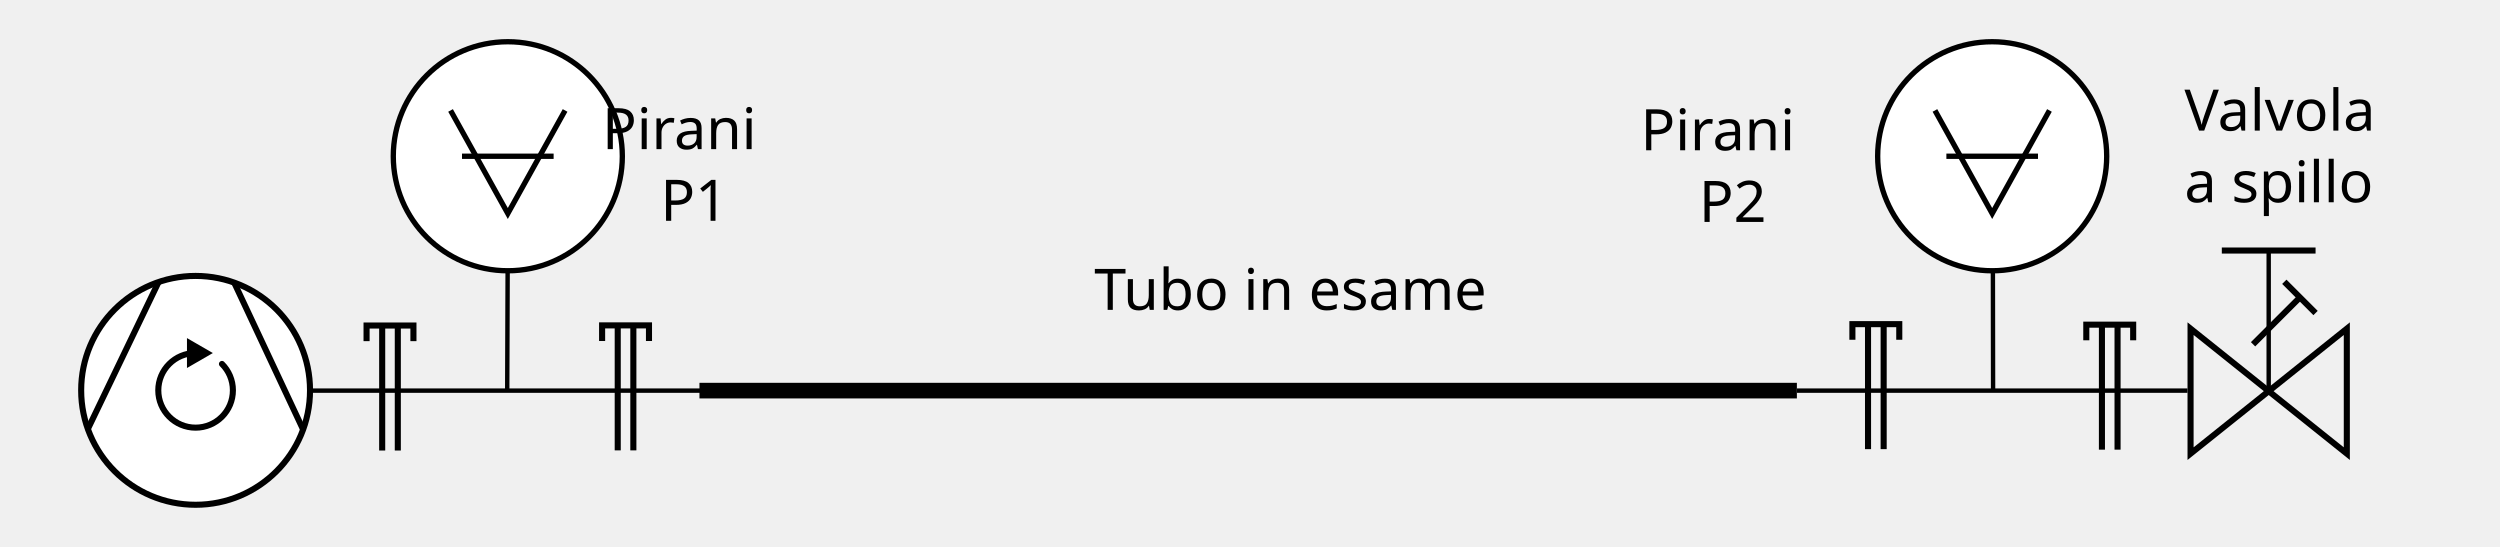
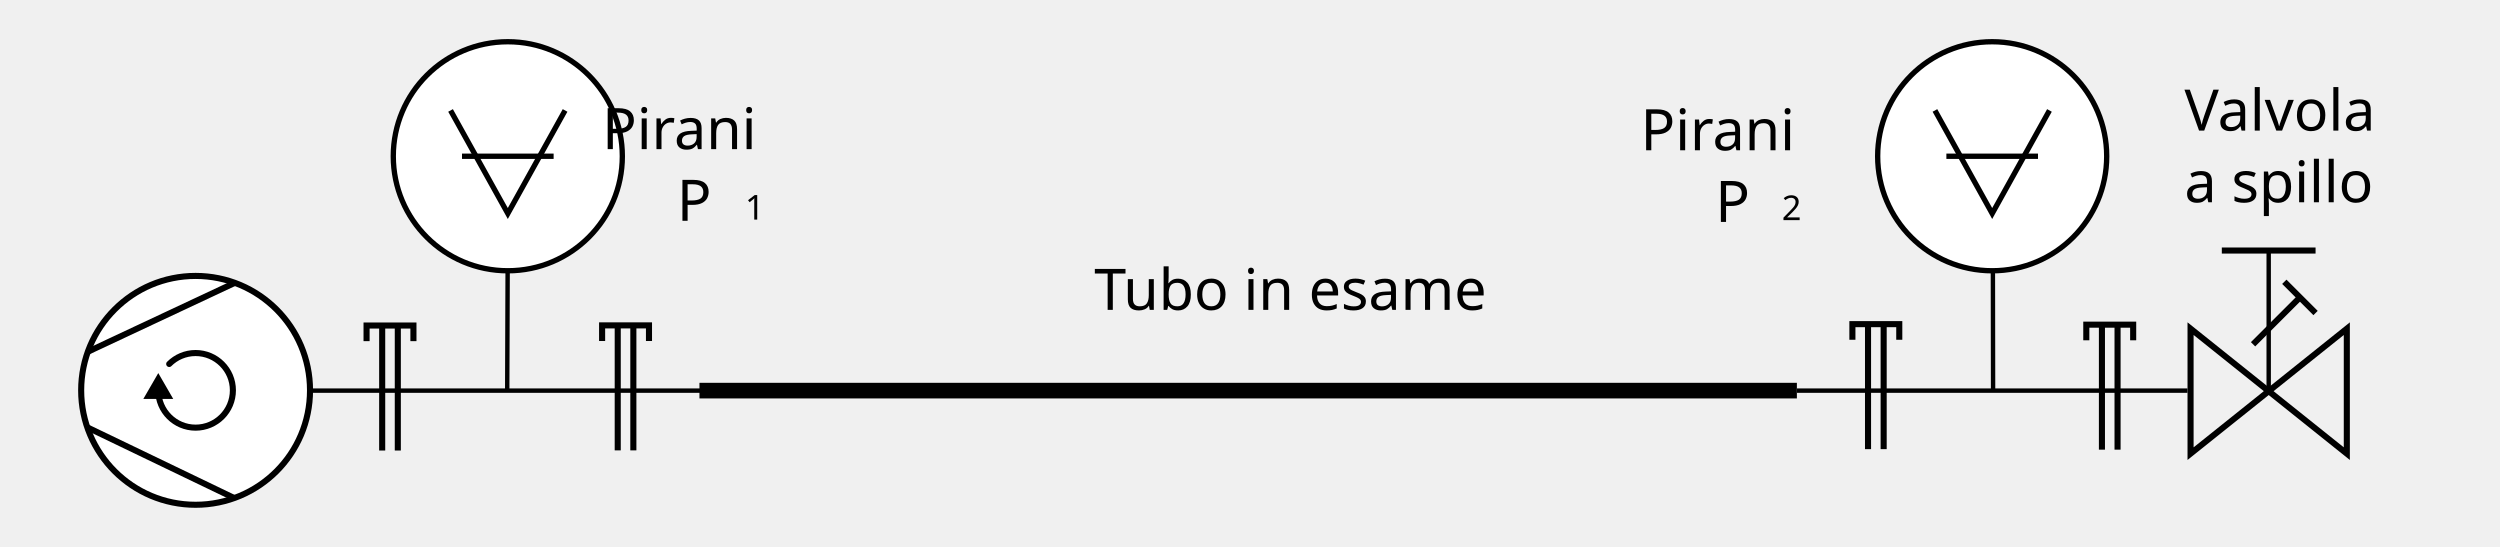
<svg xmlns="http://www.w3.org/2000/svg" width="566.929" height="124.016" id="svg2" version="1.1">
  <defs id="defs4">
    <marker orient="auto" refY="0" refX="0" id="TriangleOutM" style="overflow:visible">
      <path id="path4108" d="m 5.77,0 -8.65,5 0,-10 8.65,5 z" style="fill-rule:evenodd;stroke:#000000;stroke-width:1pt" transform="scale(0.4,0.4)" />
    </marker>
  </defs>
  <g id="layer1" transform="translate(0,-928.3465)">
    <g id="g4085-8" transform="matrix(0.8773591,0,0,0.8773591,-348.9373,342.3538)">
      <g style="stroke:#000000;stroke-width:1.65;stroke-miterlimit:4;stroke-opacity:1;stroke-dasharray:none" id="g3942-9-9-2" transform="matrix(0.8353882,0,0,0.8353882,380.9661,-52.43813)">
        <path style="fill:#ffffff;fill-opacity:1;stroke:#000000;stroke-linecap:round;stroke-linejoin:round" d="m 212.598,602.362 c 0,19.569 -15.864,35.433 -35.433,35.433 -19.569,0 -35.433,-15.864 -35.433,-35.433 0,-19.569 15.864,-35.433 35.433,-35.433 19.569,0 35.433,15.864 35.433,35.433 z" id="path3875-5-1-5" transform="translate(0,308.2677)" />
        <path style="fill:none;stroke:#000000;stroke-width:1.65;stroke-linecap:butt;stroke-linejoin:miter;stroke-miterlimit:4;stroke-opacity:1;stroke-dasharray:none" d="m 159.449,588.189 17.717,31.89 17.717,-31.89" id="path3877-0-0-9" transform="translate(0,308.2677)" />
        <path style="fill:none;stroke:#000000;stroke-width:1.65;stroke-linecap:butt;stroke-linejoin:miter;stroke-miterlimit:4;stroke-opacity:1;stroke-dasharray:none" d="m 162.992,602.362 28.346,0" id="path3879-2-6-8" transform="translate(0,308.2677)" />
      </g>
    </g>
    <g id="g4085-8-0" transform="matrix(0.8773591,0,0,0.8773591,-12.32318,342.3538)">
      <g style="stroke:#000000;stroke-width:1.65;stroke-miterlimit:4;stroke-opacity:1;stroke-dasharray:none" id="g3942-9-9-2-1" transform="matrix(0.8353882,0,0,0.8353882,380.9661,-52.43813)">
        <path transform="translate(0,308.2677)" style="fill:#ffffff;fill-opacity:1;stroke:#000000;stroke-linecap:round;stroke-linejoin:round" d="m 212.598,602.362 c 0,19.569 -15.864,35.433 -35.433,35.433 -19.569,0 -35.433,-15.864 -35.433,-35.433 0,-19.569 15.864,-35.433 35.433,-35.433 19.569,0 35.433,15.864 35.433,35.433 z" id="path3875-5-1-5-1" />
        <path style="fill:none;stroke:#000000;stroke-width:1.65;stroke-linecap:butt;stroke-linejoin:miter;stroke-miterlimit:4;stroke-opacity:1;stroke-dasharray:none" d="m 159.449,588.189 17.717,31.89 17.717,-31.89" id="path3877-0-0-9-5" transform="translate(0,308.2677)" />
        <path style="fill:none;stroke:#000000;stroke-width:1.65;stroke-linecap:butt;stroke-linejoin:miter;stroke-miterlimit:4;stroke-opacity:1;stroke-dasharray:none" d="m 162.992,602.362 28.346,0" id="path3879-2-6-8-4" transform="translate(0,308.2677)" />
      </g>
    </g>
-     <g transform="translate(8.921128,309.9765)" id="g3216">
+     <g transform="matrix(0,-1,1,0,-662.5356,1052.299)" id="g3216">
      <g style="stroke:#000000;stroke-width:2.801;stroke-miterlimit:4;stroke-opacity:1;stroke-dasharray:none" transform="matrix(0.4920155,0,0,-0.4920155,-60.41331,954.4869)" id="g3796">
        <g style="stroke:#000000;stroke-width:2.801;stroke-miterlimit:4;stroke-opacity:1;stroke-dasharray:none" id="g3763">
          <path id="path2985" d="m 264.362,210.083 c 0,45.991 -37.283,83.274 -83.274,83.274 -45.991,0 -83.274,-37.283 -83.274,-83.274 0,-45.991 37.283,-83.274 83.274,-83.274 45.991,0 83.274,37.283 83.274,83.274 z" style="fill:#ffffff;stroke:#000000;stroke-width:4.423;stroke-linecap:round;stroke-linejoin:round" transform="matrix(0.6333208,0,0,0.6333208,80.1168,370.1801)" />
          <path transform="translate(0,308.2677)" id="path2991" d="m 145.149,177.148 32.589,67.732" style="fill:none;stroke:#000000;stroke-width:2.801;stroke-linecap:butt;stroke-linejoin:miter;stroke-miterlimit:4;stroke-opacity:1;stroke-dasharray:none" />
          <path transform="translate(0,308.2677)" id="path2993" d="m 244.366,176.893 -31.766,67.73" style="fill:none;stroke:#000000;stroke-width:2.801;stroke-linecap:butt;stroke-linejoin:miter;stroke-miterlimit:4;stroke-opacity:1;stroke-dasharray:none" />
        </g>
      </g>
      <path id="path3091" d="m 42.95,112.956 c 1.924,1.924 3.113,4.581 3.113,7.516 0,2.935 -1.19,5.593 -3.113,7.516 -1.924,1.924 -4.581,3.113 -7.516,3.113 -2.935,0 -5.593,-1.19 -7.516,-3.113 -1.924,-1.924 -3.113,-4.581 -3.113,-7.516 0,-2.935 1.19,-5.593 3.113,-7.516 1.924,-1.924 4.581,-3.113 7.516,-3.113" style="fill:none;stroke:#000000;stroke-width:1.732;stroke-linecap:round;stroke-linejoin:round;stroke-miterlimit:4;stroke-opacity:1;stroke-dasharray:none;marker-start:none;marker-end:url(#TriangleOutM)" transform="matrix(0.7959249,0,0,0.7959249,7.231008,611.0028)" />
    </g>
    <path style="fill:none;stroke:#000000;stroke-width:1px;stroke-linecap:butt;stroke-linejoin:miter;stroke-opacity:1" d="m 70.866,88.583 88.583,0" id="path3266" transform="translate(0,928.3465)" />
    <path style="fill:none;stroke:#000000;stroke-width:1px;stroke-linecap:butt;stroke-linejoin:miter;stroke-opacity:1" d="m 115.118,989.75 -0.097,27.179" id="path3268" />
    <path style="fill:none;stroke:#000000;stroke-width:1px;stroke-linecap:butt;stroke-linejoin:miter;stroke-opacity:1" d="m 407.48,88.583 88.583,0" id="path3308" transform="translate(0,928.3465)" />
    <path style="fill:none;stroke:#000000;stroke-width:1.378;stroke-linecap:butt;stroke-linejoin:miter;stroke-miterlimit:4;stroke-opacity:1;stroke-dasharray:none" d="m 86.669,1002.166 0,28.346" id="path4033" />
    <path style="fill:none;stroke:#000000;stroke-width:1.378;stroke-linecap:butt;stroke-linejoin:miter;stroke-miterlimit:4;stroke-opacity:1;stroke-dasharray:none" d="m 90.212,1002.166 0,28.346" id="path4037" />
    <path style="fill:none;stroke:#000000;stroke-width:1.378;stroke-linecap:butt;stroke-linejoin:miter;stroke-miterlimit:4;stroke-opacity:1;stroke-dasharray:none" d="m 83.126,1005.709 0,-3.543 10.63,0 0,3.543" id="path4039" />
    <path style="fill:none;stroke:#000000;stroke-width:1.378;stroke-linecap:butt;stroke-linejoin:miter;stroke-miterlimit:4;stroke-opacity:1;stroke-dasharray:none" d="m 140.084,1002.133 0,28.346" id="path4033-0" />
    <path style="fill:none;stroke:#000000;stroke-width:1.378;stroke-linecap:butt;stroke-linejoin:miter;stroke-miterlimit:4;stroke-opacity:1;stroke-dasharray:none" d="m 143.627,1002.133 0,28.346" id="path4037-1" />
    <path style="fill:none;stroke:#000000;stroke-width:1.378;stroke-linecap:butt;stroke-linejoin:miter;stroke-miterlimit:4;stroke-opacity:1;stroke-dasharray:none" d="m 136.541,1005.677 0,-3.543 10.63,0 0,3.543" id="path4039-5" />
    <path style="fill:none;stroke:#000000;stroke-width:1px;stroke-linecap:butt;stroke-linejoin:miter;stroke-opacity:1" d="m 451.932,61.403 0.042,27.18" id="path3345" transform="translate(0,928.3465)" />
    <path style="fill:none;stroke:#000000;stroke-width:1.378;stroke-linecap:butt;stroke-linejoin:miter;stroke-miterlimit:4;stroke-opacity:1;stroke-dasharray:none" d="m 476.658,1001.971 0,28.346" id="path4033-0-4" />
    <path style="fill:none;stroke:#000000;stroke-width:1.378;stroke-linecap:butt;stroke-linejoin:miter;stroke-miterlimit:4;stroke-opacity:1;stroke-dasharray:none" d="m 480.201,1001.971 0,28.346" id="path4037-1-2" />
    <path style="fill:none;stroke:#000000;stroke-width:1.378;stroke-linecap:butt;stroke-linejoin:miter;stroke-miterlimit:4;stroke-opacity:1;stroke-dasharray:none" d="m 473.114,1005.514 0,-3.543 10.63,0 0,3.543" id="path4039-5-8" />
    <path style="fill:none;stroke:#000000;stroke-width:1.378;stroke-linecap:butt;stroke-linejoin:miter;stroke-miterlimit:4;stroke-opacity:1;stroke-dasharray:none" d="m 423.616,1001.854 0,28.346" id="path4033-0-2" />
    <path style="fill:none;stroke:#000000;stroke-width:1.378;stroke-linecap:butt;stroke-linejoin:miter;stroke-miterlimit:4;stroke-opacity:1;stroke-dasharray:none" d="m 427.159,1001.854 0,28.346" id="path4037-1-7" />
    <path style="fill:none;stroke:#000000;stroke-width:1.378;stroke-linecap:butt;stroke-linejoin:miter;stroke-miterlimit:4;stroke-opacity:1;stroke-dasharray:none" d="m 420.072,1005.397 0,-3.543 10.63,0 0,3.543" id="path4039-5-1" />
    <path style="fill:none;stroke:#000000;stroke-width:3.543;stroke-linecap:butt;stroke-linejoin:miter;stroke-opacity:1;stroke-miterlimit:4;stroke-dasharray:none" d="m 158.617,88.583 248.863,0" id="path3382" transform="translate(0,928.3465)" />
    <g id="g4197" transform="matrix(0,-1,1,0,-494.5346,1523.367)">
      <g style="stroke:#000000;stroke-width:1.65;stroke-miterlimit:4;stroke-opacity:1;stroke-dasharray:none" transform="matrix(0,0.8353882,-0.8353882,0,896.6324,474.4152)" id="g4022">
        <path style="fill:none;stroke:#000000;stroke-width:1.65;stroke-linecap:butt;stroke-linejoin:miter;stroke-miterlimit:4;stroke-opacity:1;stroke-dasharray:none" d="m 639.935,467.226 -21.208,-16.966 0,33.932 z" id="path4008" />
        <path style="fill:none;stroke:#000000;stroke-width:1.65;stroke-linecap:butt;stroke-linejoin:miter;stroke-miterlimit:4;stroke-opacity:1;stroke-dasharray:none" d="m 639.935,467.226 21.208,-16.966 0,33.932 z" id="path4010" />
        <path style="fill:none;stroke:#000000;stroke-width:1.65;stroke-linecap:butt;stroke-linejoin:miter;stroke-miterlimit:4;stroke-opacity:1;stroke-dasharray:none" d="m 627.21,429.053 25.449,0" id="path4012" />
        <path style="fill:none;stroke:#000000;stroke-width:1.65;stroke-linecap:butt;stroke-linejoin:miter;stroke-miterlimit:4;stroke-opacity:1;stroke-dasharray:none" d="m 635.693,454.502 12.725,-12.725" id="path4014" />
        <path style="fill:none;stroke:#000000;stroke-width:1.65;stroke-linecap:butt;stroke-linejoin:miter;stroke-miterlimit:4;stroke-opacity:1;stroke-dasharray:none" d="m 644.176,437.536 8.483,8.483" id="path4016" />
      </g>
      <path id="path4083" d="m 506.317,1009.009 31.89,0" style="fill:none;stroke:#000000;stroke-width:1px;stroke-linecap:butt;stroke-linejoin:miter;stroke-opacity:1" />
    </g>
    <text xml:space="preserve" style="font-size:13px;font-style:normal;font-variant:normal;font-weight:normal;font-stretch:normal;text-align:center;line-height:125%;letter-spacing:0px;word-spacing:0px;text-anchor:middle;fill:#000000;fill-opacity:1;stroke:none;font-family:TG Pagella Math;-inkscape-font-specification:TG Pagella Math" x="165.875" y="962.167" id="text4206">
      <tspan x="165.875" y="962.167" id="tspan4210">Pirani</tspan>
-       <tspan x="165.875" y="978.417" id="tspan4235">P1</tspan>
+       <tspan x="165.875" y="978.417" id="tspan4235">P</tspan>
    </text>
    <text xml:space="preserve" style="font-size:13px;font-style:normal;font-variant:normal;font-weight:normal;font-stretch:normal;text-align:center;line-height:125%;letter-spacing:0px;word-spacing:0px;text-anchor:middle;fill:#000000;fill-opacity:1;stroke:none;font-family:TG Pagella Math;-inkscape-font-specification:TG Pagella Math" x="401.364" y="962.419" id="text4206-5">
      <tspan x="401.364" y="962.419" id="tspan4210-4">Pirani</tspan>
-       <tspan x="401.364" y="978.669" id="tspan4237">P2</tspan>
+       <tspan x="401.364" y="978.669" id="tspan4237">P</tspan>
    </text>
    <text xml:space="preserve" style="font-size:13px;font-style:normal;font-variant:normal;font-weight:normal;font-stretch:normal;line-height:125%;letter-spacing:0px;word-spacing:0px;fill:#000000;fill-opacity:1;stroke:none;font-family:TG Pagella Math;-inkscape-font-specification:TG Pagella Math" x="248.152" y="998.619" id="text4239">
      <tspan id="tspan4241" x="248.152" y="998.619">Tubo in esame</tspan>
    </text>
    <text xml:space="preserve" style="font-size:13px;font-style:normal;font-variant:normal;font-weight:normal;font-stretch:normal;line-height:125%;letter-spacing:0px;word-spacing:0px;fill:#000000;fill-opacity:1;stroke:none;font-family:TG Pagella Math;-inkscape-font-specification:TG Pagella Math" x="495.37" y="29.615" id="text4243" transform="translate(0,928.3465)">
      <tspan id="tspan4245" x="495.37" y="29.615">Valvola</tspan>
      <tspan x="495.37" y="45.865" id="tspan4247">a spillo</tspan>
    </text>
+     <text xml:space="preserve" style="font-size:65.001%;font-style:normal;font-variant:normal;font-weight:normal;font-stretch:normal;line-height:125%;letter-spacing:0px;word-spacing:0px;baseline-shift:sub;fill:#000000;fill-opacity:1;stroke:none;font-family:TG Pagella Math;-inkscape-font-specification:TG Pagella Math" x="168.951" y="976.583" id="text3038">
+       <tspan id="tspan3040" x="168.951" y="976.583">1</tspan>
+     </text>
+     <text xml:space="preserve" style="font-size:65.001%;font-style:normal;font-variant:normal;font-weight:normal;font-stretch:normal;line-height:125%;letter-spacing:0px;word-spacing:0px;baseline-shift:sub;fill:#000000;fill-opacity:1;stroke:none;font-family:TG Pagella Math;-inkscape-font-specification:TG Pagella Math" x="404.062" y="976.708" id="text3038-3">
+       <tspan id="tspan3040-3" x="404.062" y="976.708">2</tspan>
+     </text>
  </g>
</svg>
